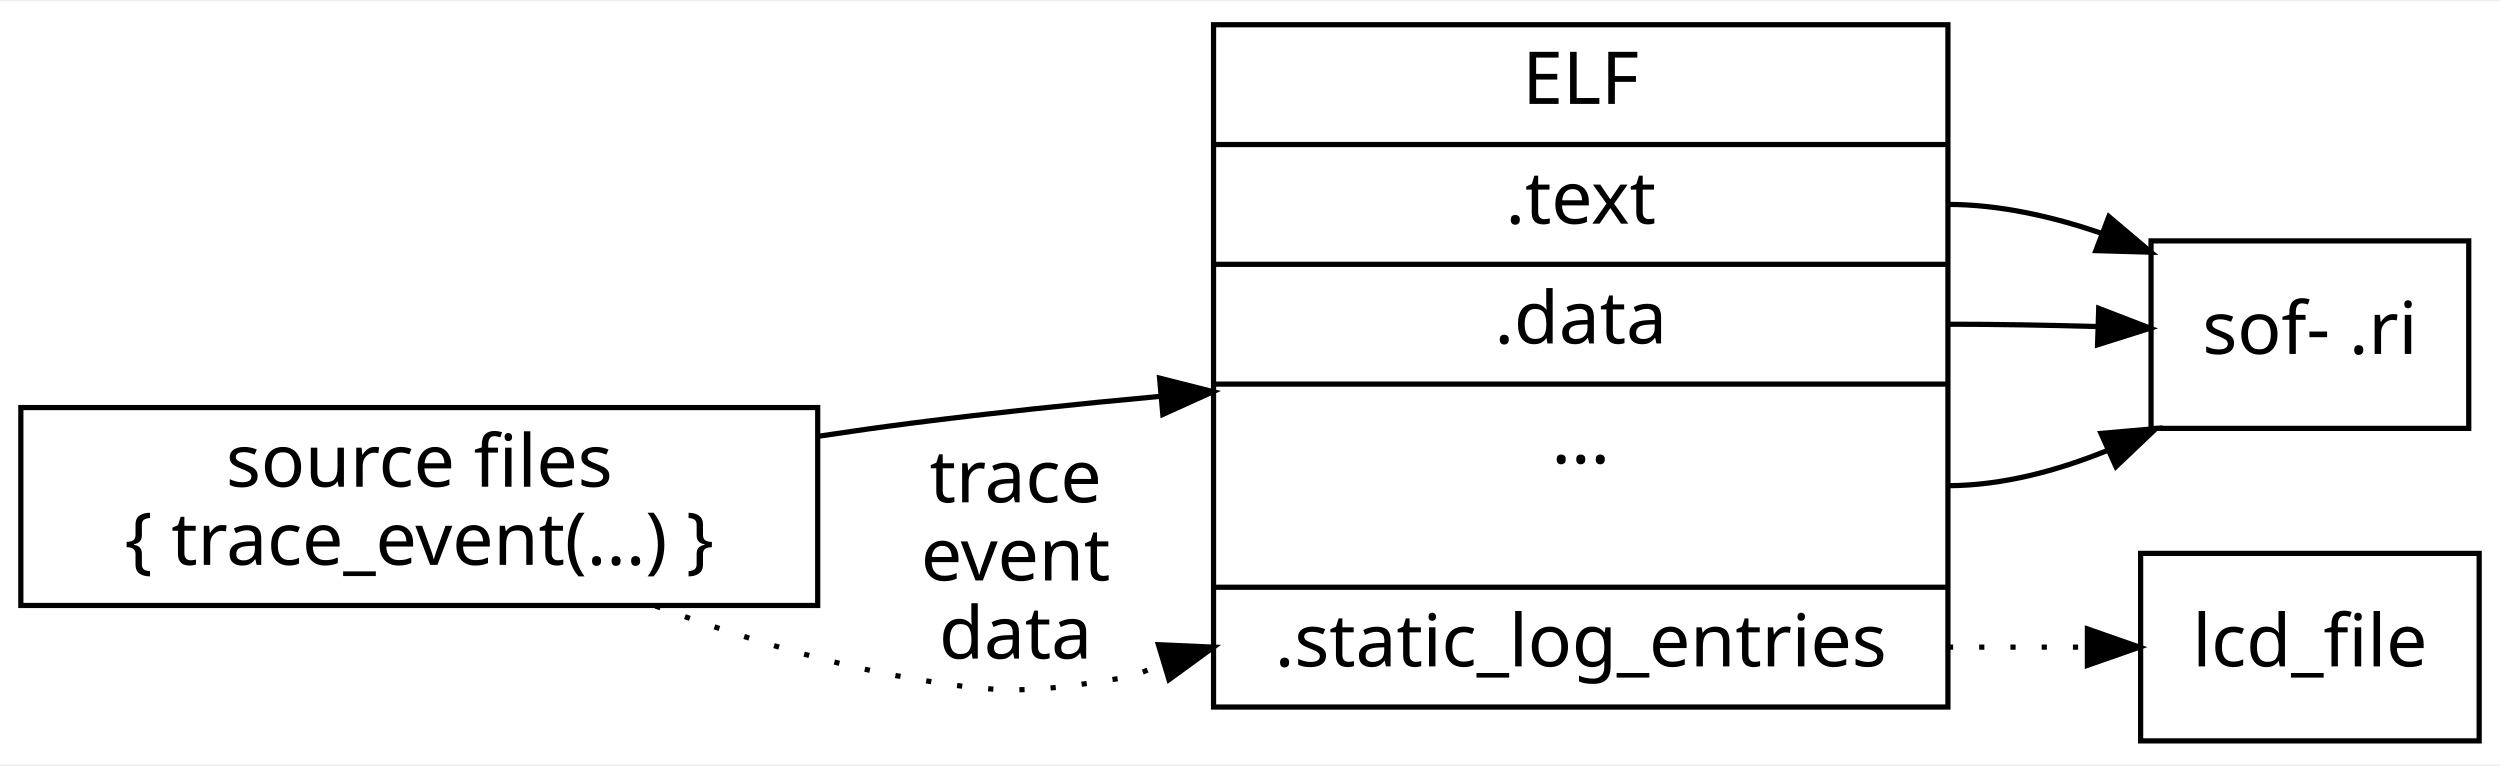
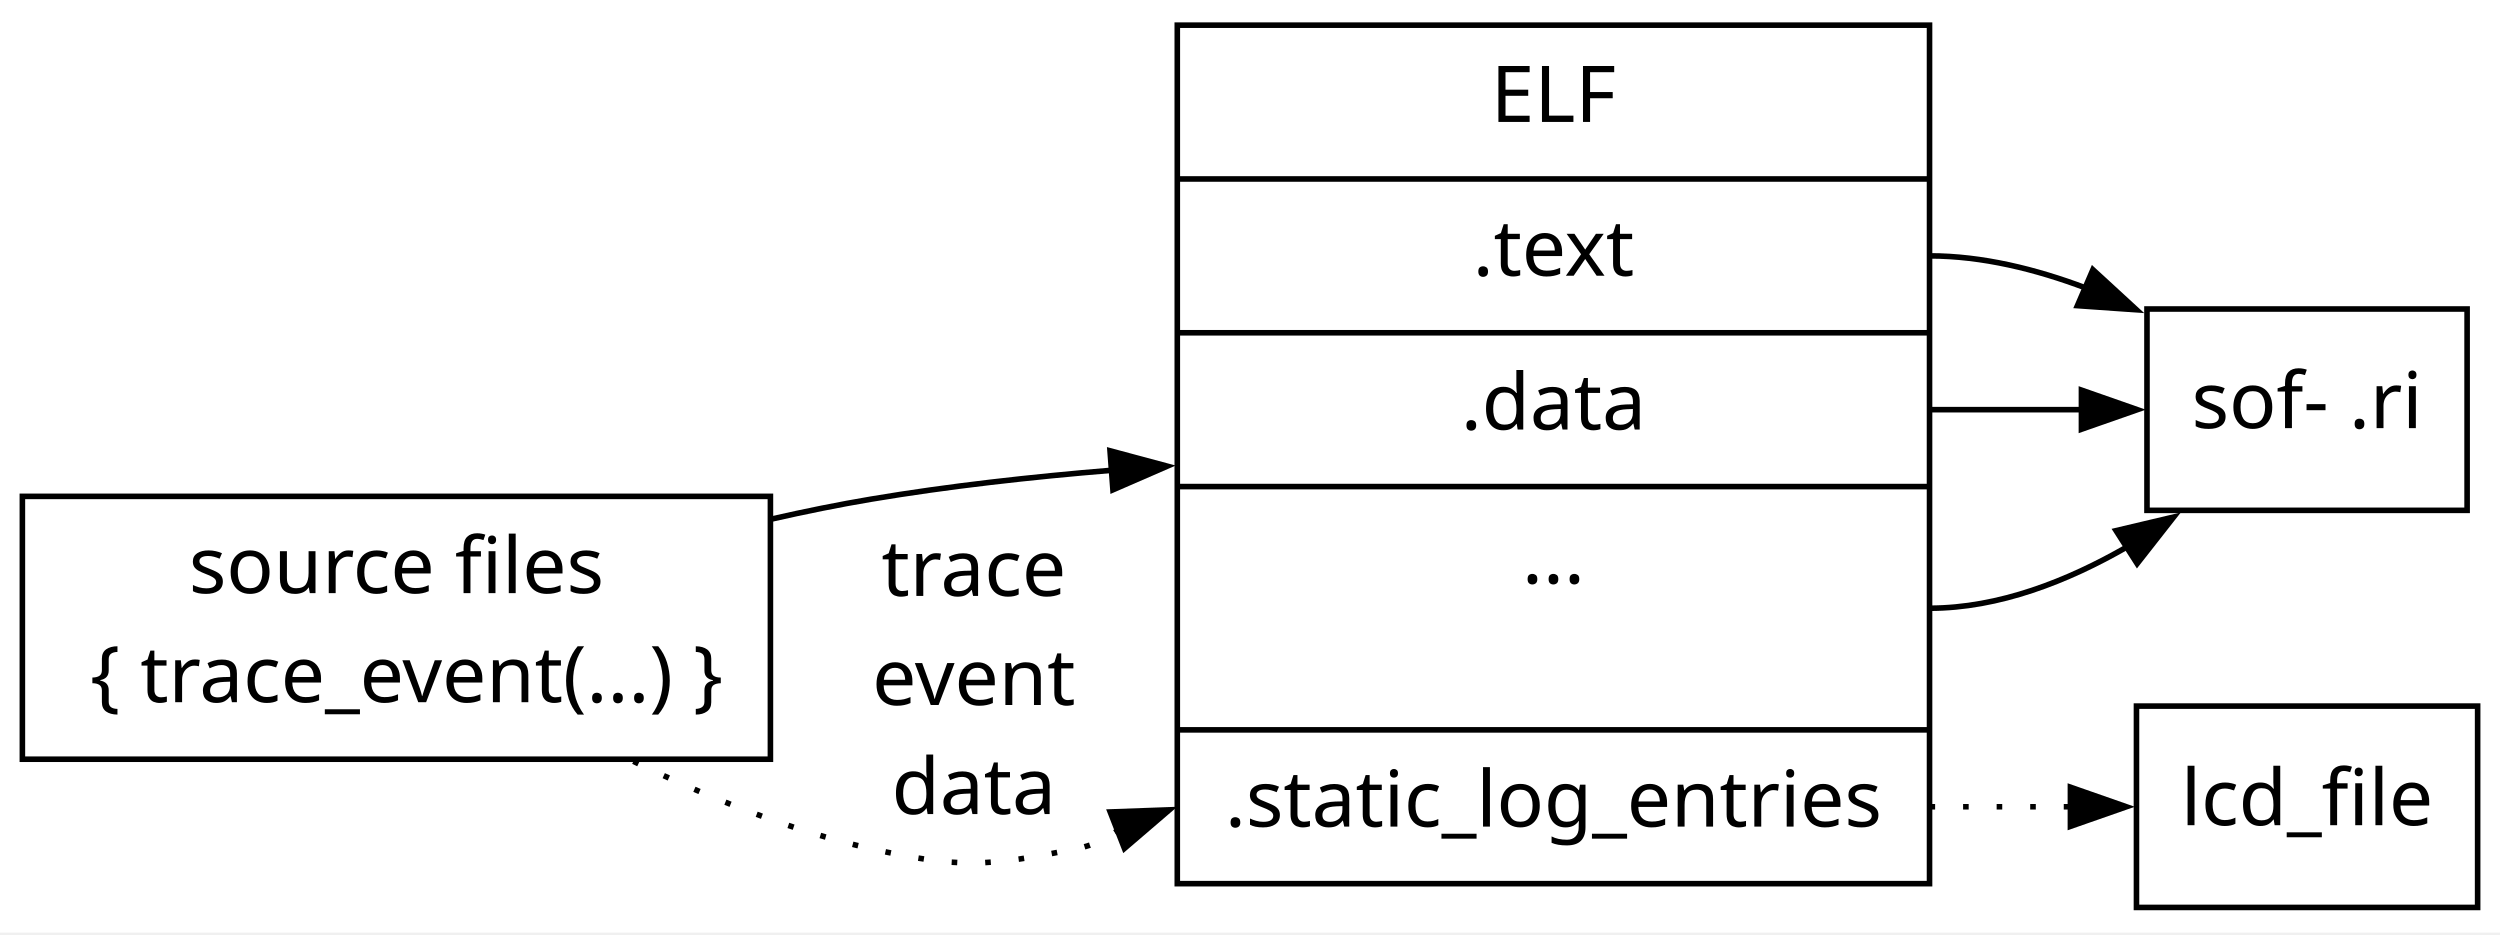
- <svg xmlns="http://www.w3.org/2000/svg" width="480pt" height="147pt" viewBox="0.00 0.00 480.00 146.50">
-   <g id="graph0" class="graph" transform="scale(1 1) rotate(0) translate(4 142.5)">
-     <polygon fill="white" stroke="transparent" points="-4,4 -4,-142.5 476,-142.5 476,4 -4,4" />
+ <svg xmlns="http://www.w3.org/2000/svg" width="447pt" height="167pt" viewBox="0.00 0.00 447.00 167.00">
+   <g id="graph0" class="graph" transform="scale(1 1) rotate(0) translate(4 162.75)">
+     <polygon fill="white" stroke="none" points="-4,4 -4,-162.75 443,-162.75 443,4 -4,4" />
    <g id="node1" class="node">
-       <polygon fill="none" stroke="black" points="0,-26.5 0,-64.5 153,-64.5 153,-26.5 0,-26.5" />
-       <text text-anchor="middle" x="76.5" y="-49.3" font-family="verdana" font-size="14.00">source files</text>
-       <text text-anchor="middle" x="76.5" y="-34.3" font-family="verdana" font-size="14.00"> { trace_event(...) }</text>
+       <polygon fill="none" stroke="black" points="0,-27 0,-74 133.75,-74 133.75,-27 0,-27" />
+       <text xml:space="preserve" text-anchor="middle" x="66.88" y="-56.7" font-family="verdana" font-size="14.00">source files</text>
+       <text xml:space="preserve" text-anchor="middle" x="66.88" y="-37.2" font-family="verdana" font-size="14.00"> { trace_event(...) }</text>
    </g>
    <g id="node2" class="node">
-       <polygon fill="none" stroke="black" points="229,-7 229,-138 370,-138 370,-7 229,-7" />
-       <text text-anchor="middle" x="299.5" y="-122.8" font-family="verdana" font-size="14.00">ELF</text>
-       <polyline fill="none" stroke="black" points="229,-115 370,-115 " />
-       <text text-anchor="middle" x="299.5" y="-99.8" font-family="verdana" font-size="14.00">.text</text>
-       <polyline fill="none" stroke="black" points="229,-92 370,-92 " />
-       <text text-anchor="middle" x="299.5" y="-76.8" font-family="verdana" font-size="14.00">.data</text>
-       <polyline fill="none" stroke="black" points="229,-69 370,-69 " />
-       <text text-anchor="middle" x="299.5" y="-53.8" font-family="verdana" font-size="14.00">...</text>
-       <polyline fill="none" stroke="black" points="229,-30 370,-30 " />
-       <text text-anchor="middle" x="299.5" y="-14.8" font-family="verdana" font-size="14.00">.static_log_entries</text>
+       <polygon fill="none" stroke="black" points="206.5,-4.75 206.5,-158.25 341,-158.25 341,-4.75 206.5,-4.75" />
+       <text xml:space="preserve" text-anchor="middle" x="273.75" y="-140.95" font-family="verdana" font-size="14.00">ELF</text>
+       <polyline fill="none" stroke="black" points="206.5,-130.75 341,-130.75" />
+       <text xml:space="preserve" text-anchor="middle" x="273.75" y="-113.45" font-family="verdana" font-size="14.00">.text</text>
+       <polyline fill="none" stroke="black" points="206.5,-103.25 341,-103.25" />
+       <text xml:space="preserve" text-anchor="middle" x="273.75" y="-85.95" font-family="verdana" font-size="14.00">.data</text>
+       <polyline fill="none" stroke="black" points="206.5,-75.75 341,-75.75" />
+       <text xml:space="preserve" text-anchor="middle" x="273.75" y="-58.45" font-family="verdana" font-size="14.00">...</text>
+       <polyline fill="none" stroke="black" points="206.5,-32.25 341,-32.25" />
+       <text xml:space="preserve" text-anchor="middle" x="273.75" y="-14.95" font-family="verdana" font-size="14.00">.static_log_entries</text>
    </g>
    <g id="edge1" class="edge">
-       <path fill="none" stroke="black" d="M153.2,-59C159.21,-59.91 165.2,-60.76 171,-61.5 186.37,-63.47 202.82,-65.19 218.63,-66.64" />
-       <polygon fill="black" stroke="black" points="218.64,-70.15 228.91,-67.55 219.26,-63.18 218.64,-70.15" />
+       <path fill="none" stroke="black" d="M133.99,-69.95C139.96,-71.31 145.94,-72.52 151.75,-73.5 165.59,-75.83 180.43,-77.49 194.81,-78.67" />
+       <polygon fill="black" stroke="black" points="194.47,-82.15 204.71,-79.4 194.99,-75.17 194.47,-82.15" />
    </g>
    <g id="edge2" class="edge">
-       <path fill="none" stroke="black" stroke-dasharray="1,5" d="M121.86,-26.39C137.13,-20.74 154.54,-15.32 171,-12.5 188.52,-9.5 193.45,-9.65 211,-12.5 214.64,-13.09 216.93,-14.31 219.05,-15.5" />
-       <polygon fill="black" stroke="black" points="218.42,-18.96 229,-18.5 220.44,-12.26 218.42,-18.96" />
-       <text text-anchor="middle" x="191" y="-46.3" font-family="verdana" font-size="14.00">trace</text>
-       <text text-anchor="middle" x="191" y="-31.3" font-family="verdana" font-size="14.00">event</text>
-       <text text-anchor="middle" x="191" y="-16.3" font-family="verdana" font-size="14.00">data</text>
+       <path fill="none" stroke="black" stroke-dasharray="1,5" d="M109.25,-26.62C122.4,-20.24 137.3,-14.23 151.75,-11 167.69,-7.43 172.48,-7.8 188.5,-11 191.95,-11.69 194.14,-13.06 196.1,-14.44" />
+       <polygon fill="black" stroke="black" points="194.5,-17.57 205.09,-17.95 197.05,-11.05 194.5,-17.57" />
+       <text xml:space="preserve" text-anchor="middle" x="170.12" y="-56.2" font-family="verdana" font-size="14.00">trace</text>
+       <text xml:space="preserve" text-anchor="middle" x="170.12" y="-36.7" font-family="verdana" font-size="14.00">event</text>
+       <text xml:space="preserve" text-anchor="middle" x="170.12" y="-17.2" font-family="verdana" font-size="14.00">data</text>
    </g>
    <g id="node3" class="node">
-       <polygon fill="none" stroke="black" points="409,-60.5 409,-96.5 470,-96.5 470,-60.5 409,-60.5" />
-       <text text-anchor="middle" x="439.5" y="-74.8" font-family="verdana" font-size="14.00">sof- .ri</text>
+       <polygon fill="none" stroke="black" points="379.88,-71.5 379.88,-107.5 437.12,-107.5 437.12,-71.5 379.88,-71.5" />
+       <text xml:space="preserve" text-anchor="middle" x="408.5" y="-86.2" font-family="verdana" font-size="14.00">sof- .ri</text>
    </g>
    <g id="edge3" class="edge">
-       <path fill="none" stroke="black" d="M370,-103.5C379.87,-103.5 390.07,-101.18 399.5,-97.96" />
-       <polygon fill="black" stroke="black" points="400.9,-101.17 408.99,-94.33 398.4,-94.63 400.9,-101.17" />
+       <path fill="none" stroke="black" d="M341,-117C350.41,-117 360.05,-114.62 368.96,-111.25" />
+       <polygon fill="black" stroke="black" points="370.21,-114.53 378.01,-107.36 367.44,-108.1 370.21,-114.53" />
    </g>
    <g id="edge4" class="edge">
-       <path fill="none" stroke="black" d="M370,-80.5C379.25,-80.5 389.2,-80.32 398.57,-80.06" />
-       <polygon fill="black" stroke="black" points="398.95,-83.55 408.83,-79.74 398.73,-76.55 398.95,-83.55" />
+       <path fill="none" stroke="black" d="M341,-89.5C349.83,-89.5 359.32,-89.5 368.29,-89.5" />
+       <polygon fill="black" stroke="black" points="368.16,-93 378.16,-89.5 368.16,-86 368.16,-93" />
    </g>
    <g id="edge5" class="edge">
-       <path fill="none" stroke="black" d="M370,-49.5C380.36,-49.5 390.96,-52.35 400.63,-56.26" />
-       <polygon fill="black" stroke="black" points="399.39,-59.54 409.94,-60.46 402.26,-53.16 399.39,-59.54" />
+       <path fill="none" stroke="black" d="M341,-54C353.4,-54 365.72,-58.86 376.34,-64.98" />
+       <polygon fill="black" stroke="black" points="374.35,-67.87 384.66,-70.31 378.12,-61.97 374.35,-67.87" />
    </g>
    <g id="node4" class="node">
-       <polygon fill="none" stroke="black" points="407,-0.5 407,-36.5 472,-36.5 472,-0.5 407,-0.5" />
-       <text text-anchor="middle" x="439.5" y="-14.8" font-family="verdana" font-size="14.00">lcd_file</text>
+       <polygon fill="none" stroke="black" points="378,-0.5 378,-36.5 439,-36.5 439,-0.5 378,-0.5" />
+       <text xml:space="preserve" text-anchor="middle" x="408.5" y="-15.2" font-family="verdana" font-size="14.00">lcd_file</text>
    </g>
    <g id="edge6" class="edge">
-       <path fill="none" stroke="black" stroke-dasharray="1,5" d="M370,-18.5C378.63,-18.5 387.88,-18.5 396.69,-18.5" />
-       <polygon fill="black" stroke="black" points="396.78,-22 406.78,-18.5 396.78,-15 396.78,-22" />
+       <path fill="none" stroke="black" stroke-dasharray="1,5" d="M341,-18.5C349.16,-18.5 357.89,-18.5 366.24,-18.5" />
+       <polygon fill="black" stroke="black" points="366.19,-22 376.19,-18.5 366.19,-15 366.19,-22" />
    </g>
  </g>
</svg>
